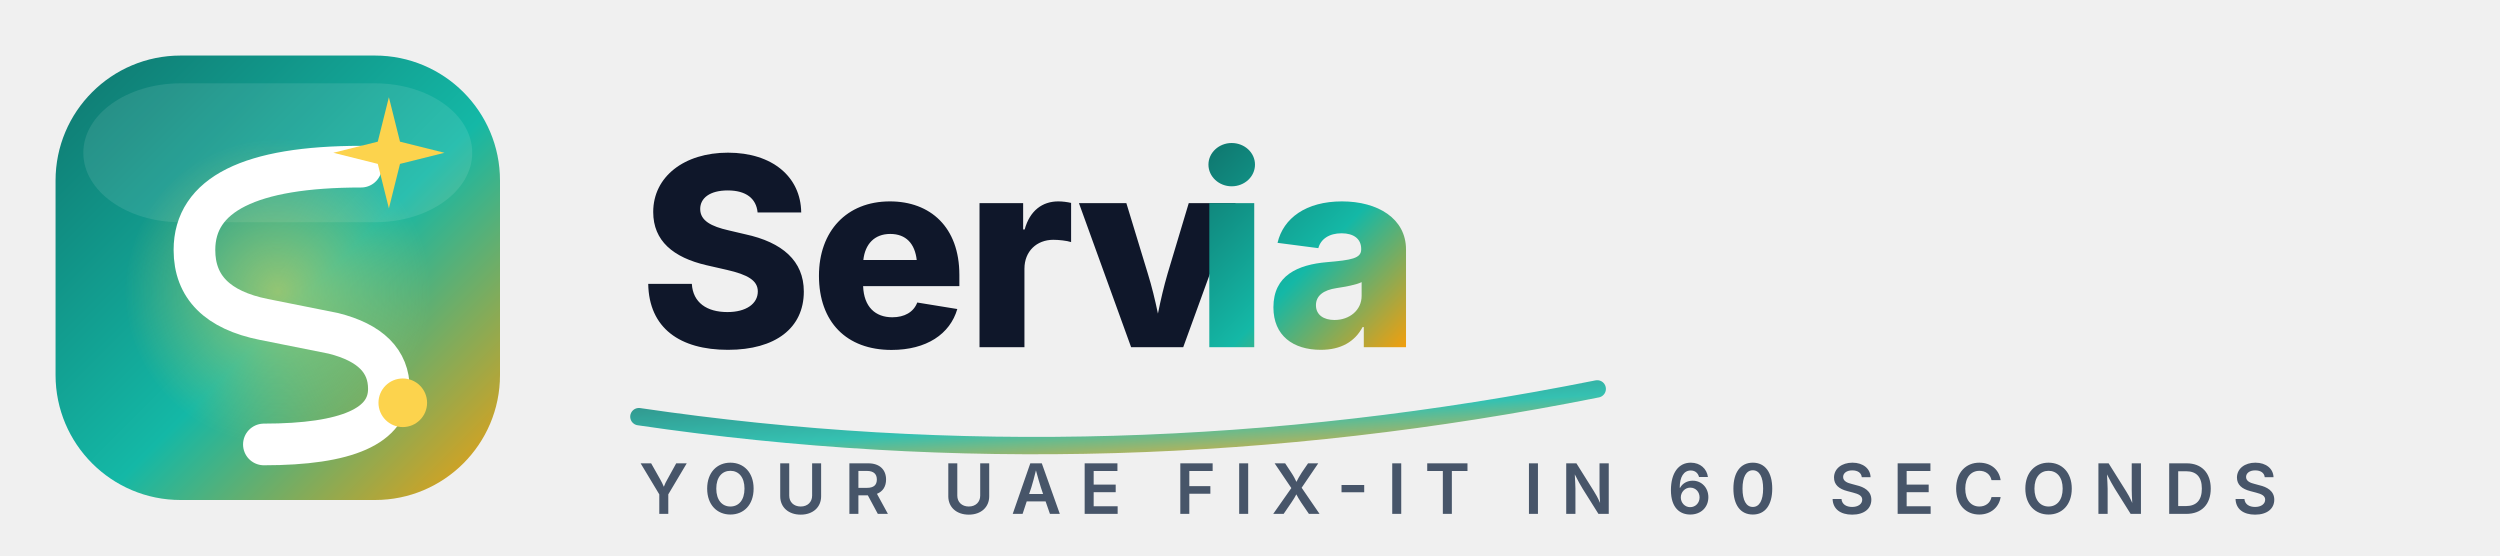
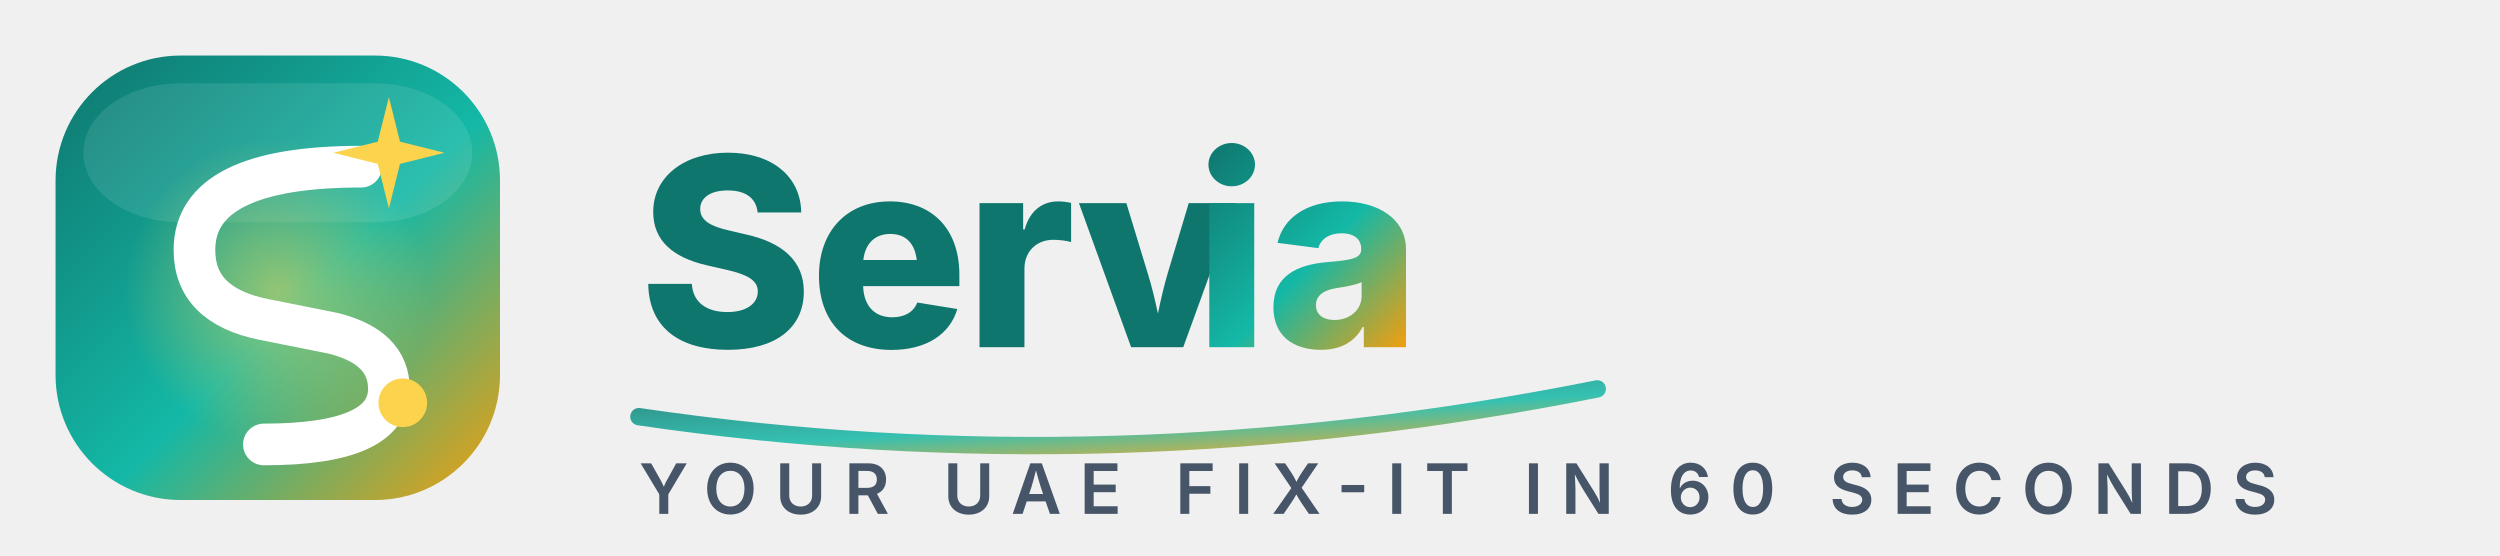
<svg xmlns="http://www.w3.org/2000/svg" viewBox="0 0 360 80" width="360" height="80" role="img" aria-label="Servia logo">
  <defs>
    <linearGradient id="lm-grad" x1="0" y1="0" x2="1" y2="1">
      <stop offset="0%" stop-color="#0F766E" />
      <stop offset="55%" stop-color="#14B8A6" />
      <stop offset="100%" stop-color="#F59E0B" />
    </linearGradient>
    <radialGradient id="lm-glow" cx="0.5" cy="0.5" r="0.5">
      <stop offset="0%" stop-color="#FCD34D" stop-opacity="0.55" />
      <stop offset="100%" stop-color="#FCD34D" stop-opacity="0" />
    </radialGradient>
  </defs>
  <g>
    <rect x="8" y="8" width="64" height="64" rx="18" fill="url(#lm-grad)" />
    <rect x="12" y="12" width="56" height="20" rx="14" fill="#fff" opacity="0.10" />
    <circle cx="40" cy="42" r="22" fill="url(#lm-glow)" />
    <path d="M52 24 Q28 24 28 36 Q28 44 38 46 L48 48 Q56 50 56 56 Q56 64 38 64" stroke="#FFFFFF" stroke-width="6" stroke-linecap="round" stroke-linejoin="round" fill="none" />
    <g transform="translate(56 22)">
      <path d="M0 -8 L1.6 -1.6 L8 0 L1.6 1.6 L0 8 L-1.6 1.6 L-8 0 L-1.6 -1.6 Z" fill="#FCD34D" />
    </g>
    <circle cx="58" cy="58" r="3.5" fill="#FCD34D" />
  </g>
  <g font-family="ui-sans-serif, -apple-system, BlinkMacSystemFont, 'Segoe UI', sans-serif" font-weight="800" letter-spacing="-0.5">
-     <text x="92" y="50" font-size="38" fill="#0F172A">Serv</text>
+     <text x="92" y="50" font-size="38" fill="#0F766E">Serv</text>
    <text x="172" y="50" font-size="38" fill="url(#lm-grad)">ia</text>
    <path d="M92 60 Q160 70 230 56" stroke="url(#lm-grad)" stroke-width="2.5" stroke-linecap="round" fill="none" opacity="0.85" />
    <text x="92" y="74" font-size="10" font-weight="600" letter-spacing="2.6" fill="#475569">YOUR UAE FIX-IT IN 60 SECONDS</text>
  </g>
</svg>
